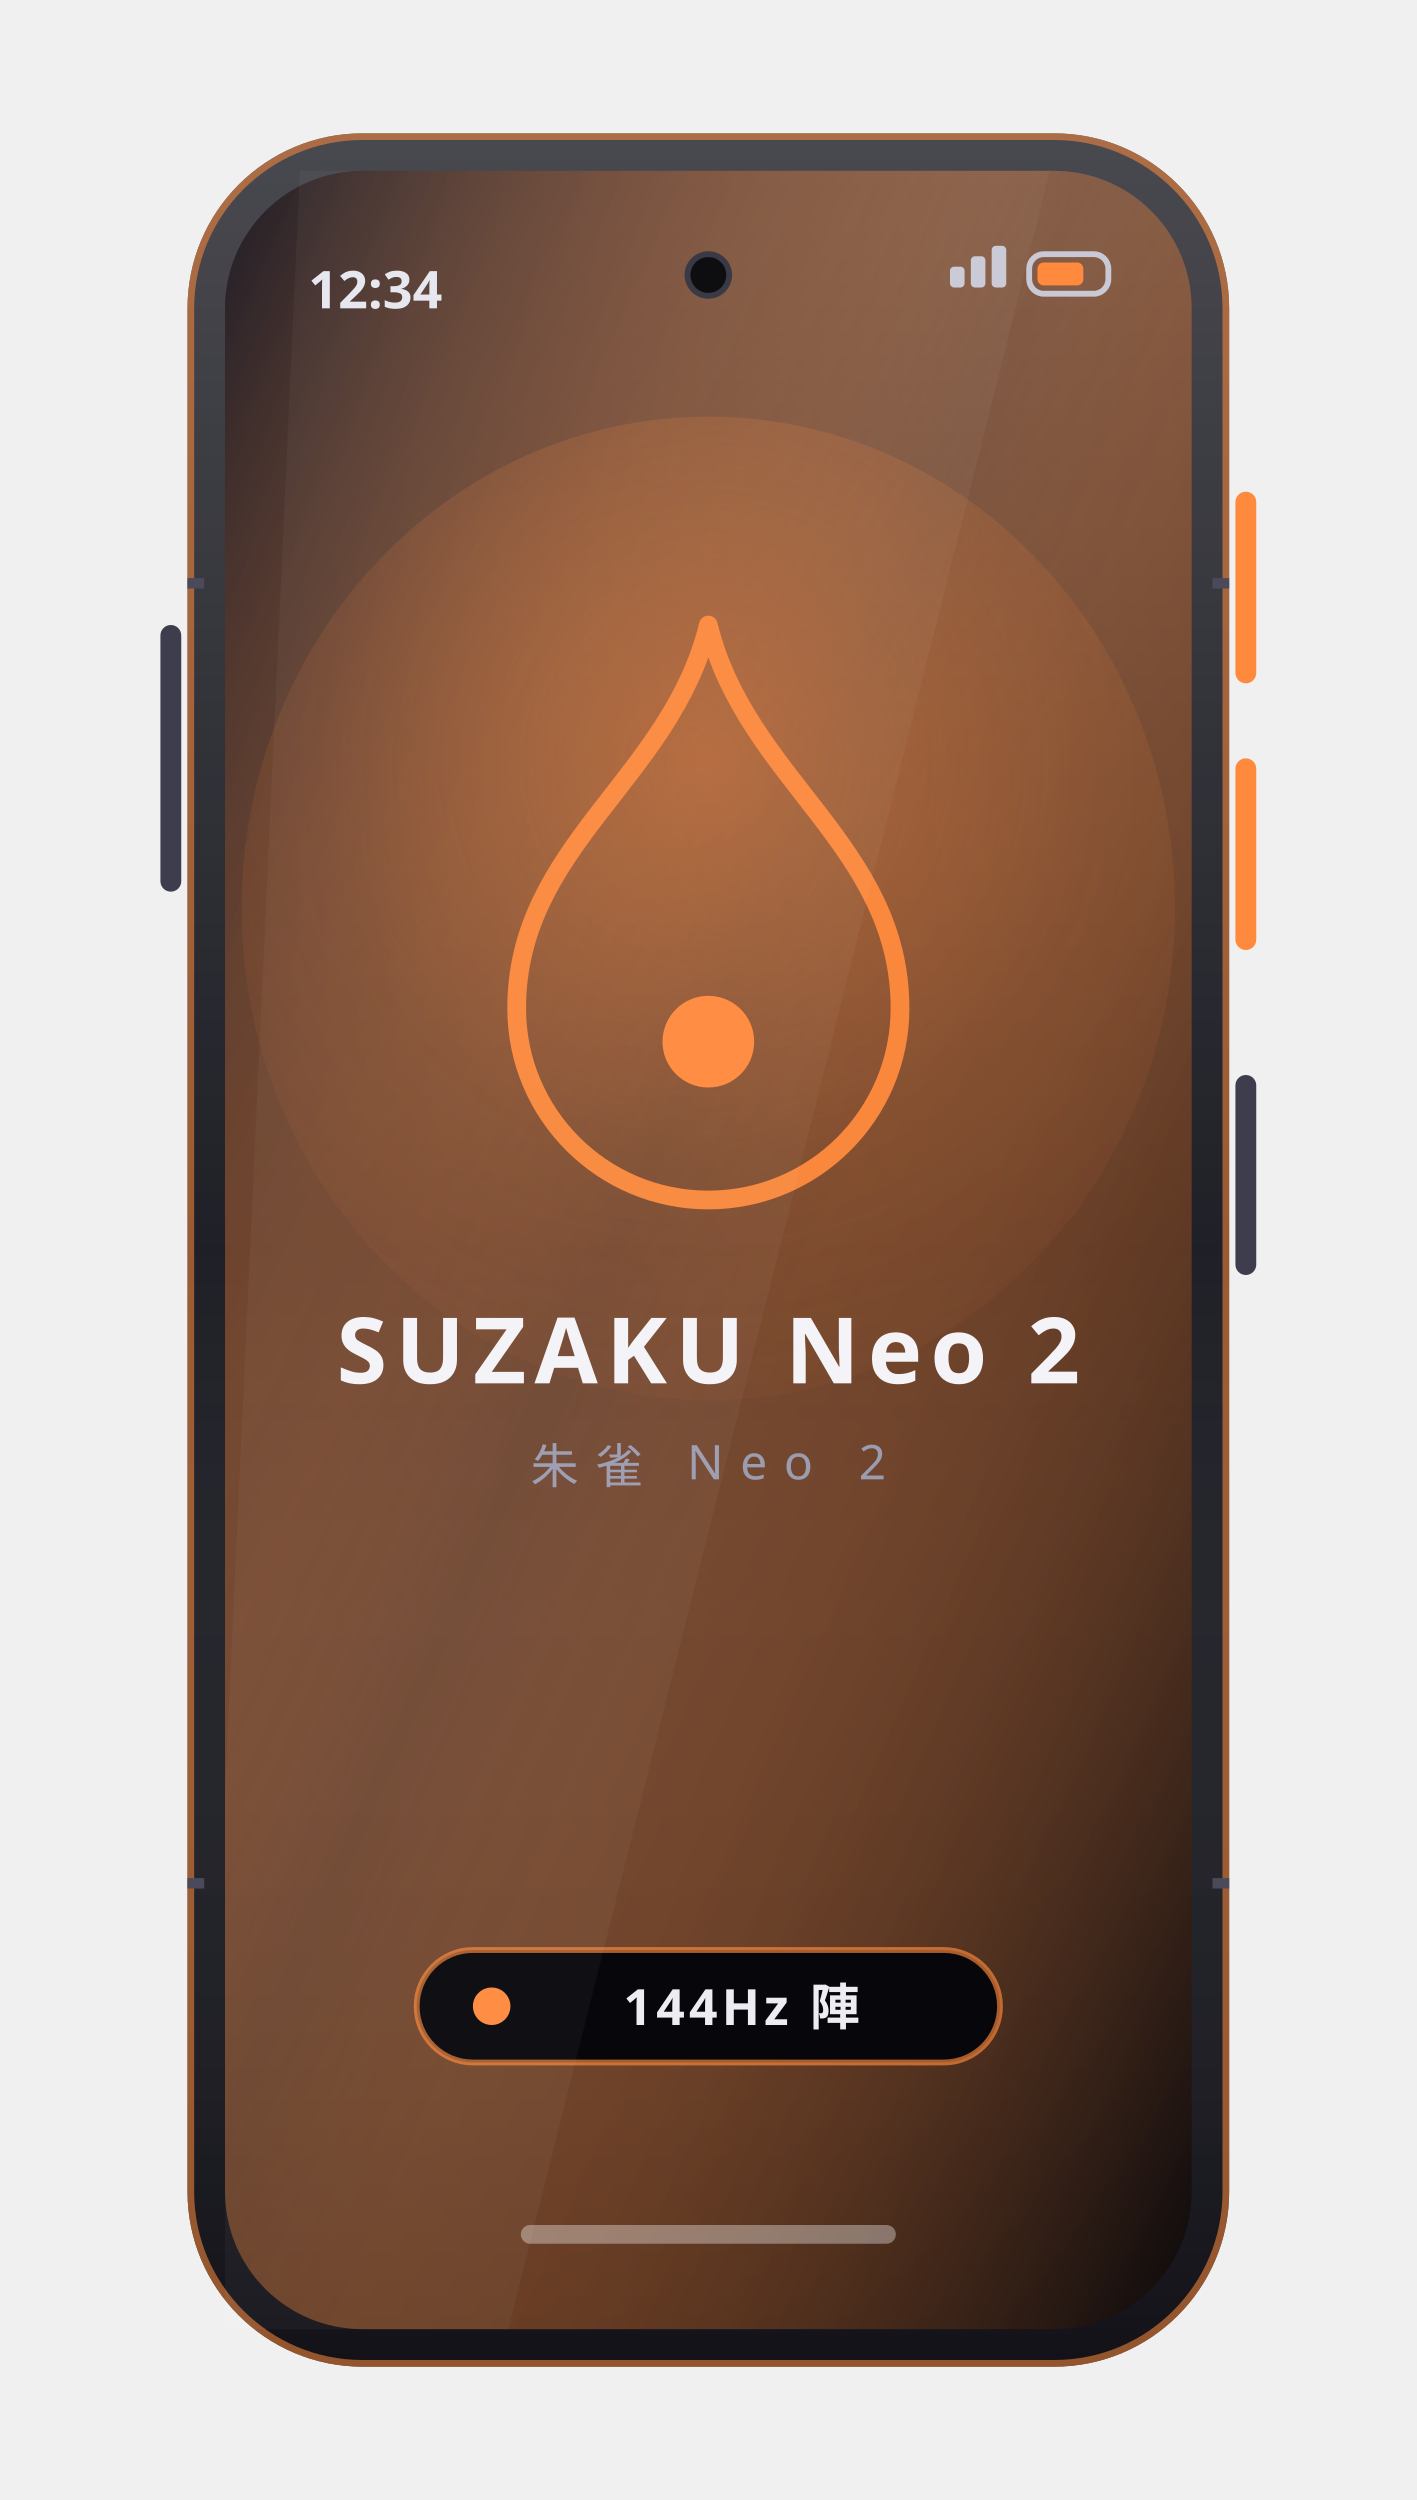
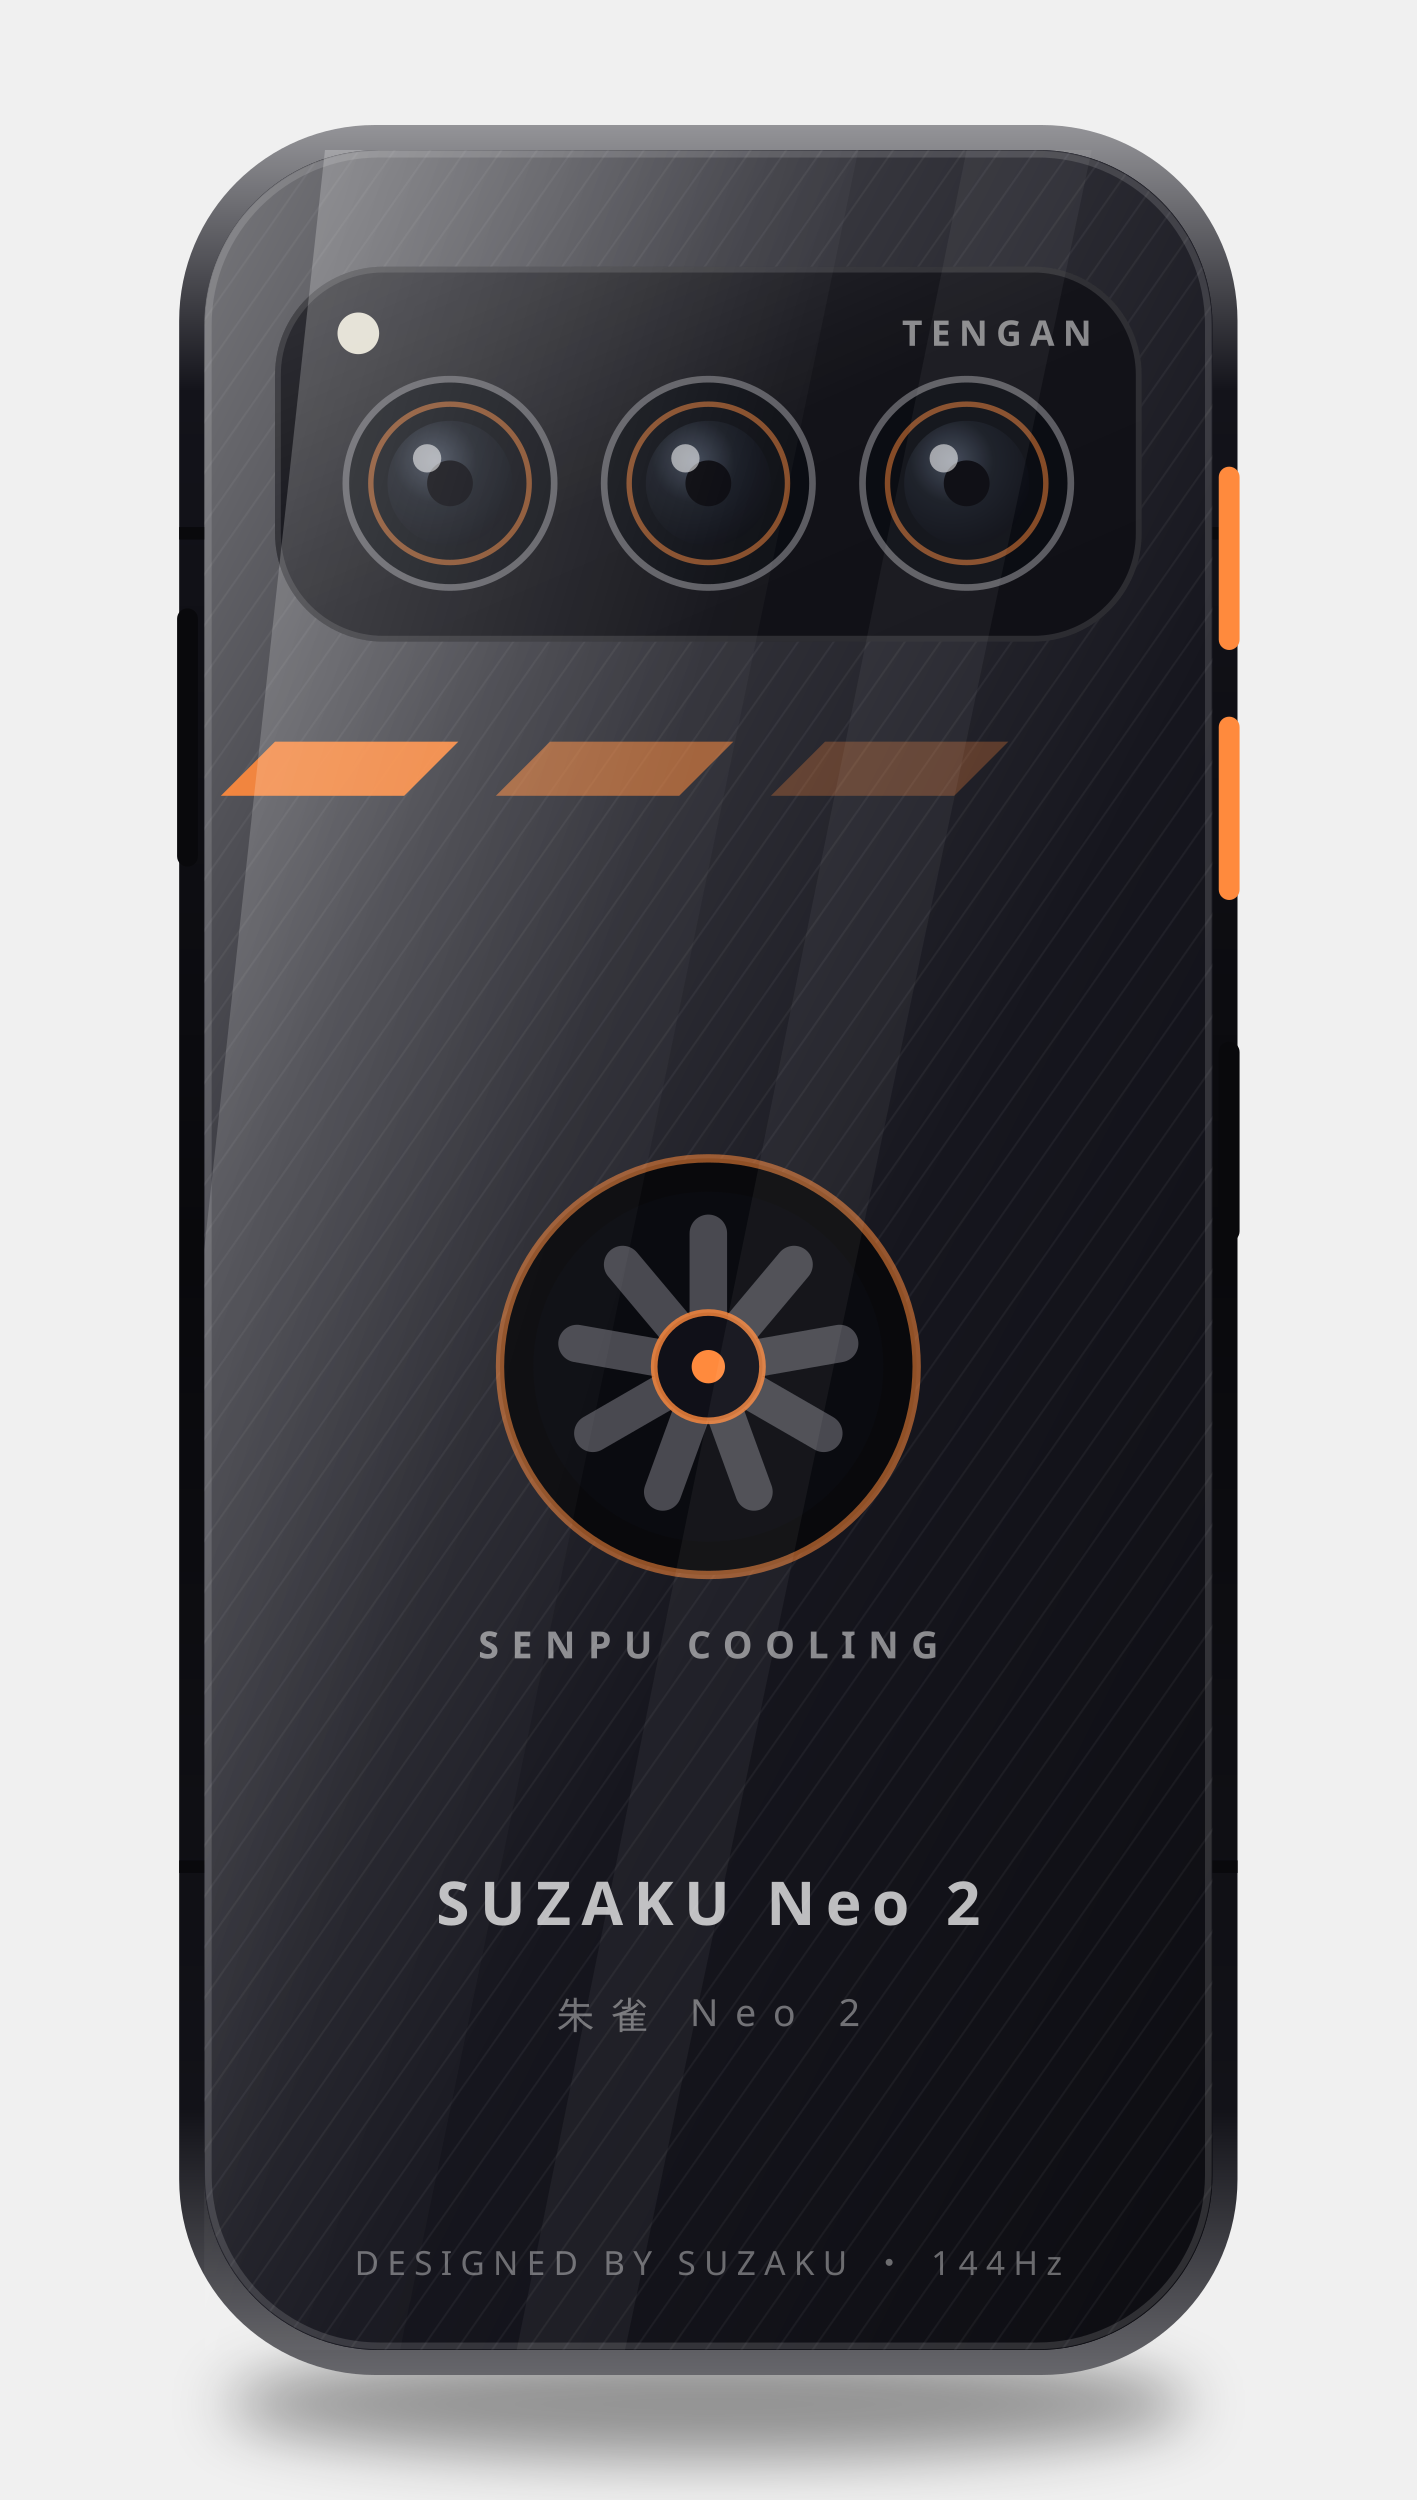
<svg xmlns="http://www.w3.org/2000/svg" viewBox="0 0 340 600" role="img" aria-label="SUZAKU Neo 2">
  <defs>
-     <linearGradient id="scrneo20" x1="0" y1="0" x2="1" y2="1">
-       <stop offset="0" stop-color="#1b1b26" />
-       <stop offset="0.45" stop-color="#ff8a3d" stop-opacity="0.34" />
-       <stop offset="1" stop-color="#07070b" />
+     <linearGradient id="bodyneo20" x1="0" y1="0" x2="0.9" y2="1">
+       <stop offset="0" stop-color="#78787c" />
+       <stop offset="0.28" stop-color="#3b3b42" />
+       <stop offset="0.62" stop-color="#16161e" />
+       <stop offset="1" stop-color="#0e0e13" />
    </linearGradient>
-     <radialGradient id="flareneo20" cx="0.5" cy="0.35" r="0.75">
-       <stop offset="0" stop-color="#ff8a3d" stop-opacity="0.42" />
-       <stop offset="0.55" stop-color="#ff8a3d" stop-opacity="0.12" />
-       <stop offset="1" stop-color="#ff8a3d" stop-opacity="0" />
+     <linearGradient id="frameneo20" x1="0" y1="0" x2="0" y2="1">
+       <stop offset="0" stop-color="#96969a" />
+       <stop offset="0.12" stop-color="#13131a" />
+       <stop offset="0.5" stop-color="#09090c" />
+       <stop offset="0.88" stop-color="#121218" />
+       <stop offset="1" stop-color="#68686d" />
+     </linearGradient>
+     <radialGradient id="lensneo20" cx="0.38" cy="0.32" r="0.95">
+       <stop offset="0" stop-color="#3c4454" />
+       <stop offset="0.35" stop-color="#141821" />
+       <stop offset="1" stop-color="#04040a" />
    </radialGradient>
-     <linearGradient id="metalneo20" x1="0" y1="0" x2="0" y2="1">
-       <stop offset="0" stop-color="#ffffff" stop-opacity="0.22" />
-       <stop offset="0.5" stop-color="#ffffff" stop-opacity="0.04" />
-       <stop offset="1" stop-color="#000000" stop-opacity="0.25" />
+     <linearGradient id="sheenneo20" x1="0" y1="0" x2="1" y2="1">
+       <stop offset="0" stop-color="#ffffff" stop-opacity="0.28" />
+       <stop offset="0.5" stop-color="#ffffff" stop-opacity="0.03" />
+       <stop offset="1" stop-color="#ffffff" stop-opacity="0" />
    </linearGradient>
+     <pattern id="texneo20" width="7" height="7" patternUnits="userSpaceOnUse" patternTransform="rotate(35)">
+       <path d="M0 0 V7" stroke="#ffffff" stroke-opacity="0.045" stroke-width="1" />
+     </pattern>
+     <filter id="softneo20" x="-40%" y="-40%" width="180%" height="180%">
+       <feGaussianBlur stdDeviation="7" />
+     </filter>
  </defs>
-   <rect x="45" y="32" width="250" height="536" rx="42" fill="#16161e" />
-   <rect x="45" y="32" width="250" height="536" rx="42" fill="url(#metalneo20)" />
-   <rect x="45.8" y="32.8" width="248.4" height="534.4" rx="41.2" fill="none" stroke="#ff8a3d" stroke-opacity="0.55" stroke-width="1.6" />
-   <path d="M45 140 h4 M45 452 h4 M291 140 h4 M291 452 h4" stroke="#4a4a5a" stroke-width="2.5" />
-   <rect x="54" y="41" width="232" height="518" rx="33" fill="url(#scrneo20)" />
-   <ellipse cx="170" cy="218" rx="112" ry="118" fill="url(#flareneo20)" />
-   <circle cx="170" cy="66" r="5" fill="#050508" stroke="#33333f" stroke-width="1.4" />
-   <text x="74" y="74" font-family="'Noto Sans JP',sans-serif" font-size="12.5" font-weight="700" fill="#e6e6ee">12:34</text>
-   <rect x="228" y="64" width="3.5" height="5" rx="1" fill="#c9c9d6" />
-   <rect x="233" y="61.5" width="3.5" height="7.5" rx="1" fill="#c9c9d6" />
-   <rect x="238" y="59" width="3.5" height="10" rx="1" fill="#c9c9d6" />
-   <rect x="247" y="61" width="19" height="9.5" rx="3.5" fill="none" stroke="#c9c9d6" stroke-width="1.4" />
-   <rect x="249" y="63" width="11" height="5.5" rx="1.5" fill="#ff8a3d" />
-   <path d="M170 150 c-9 37 -46 53 -46 92 a46 46 0 0 0 92 0 c0 -39 -37 -55 -46 -92z" fill="none" stroke="#ff8a3d" stroke-width="4.5" stroke-linejoin="round" opacity="0.95" />
-   <circle cx="170" cy="250" r="11" fill="#ff8a3d" />
-   <text x="170" y="332" font-family="'Noto Sans JP',sans-serif" font-size="22" font-weight="800" fill="#f4f4f8" text-anchor="middle" letter-spacing="2">SUZAKU Neo 2</text>
-   <text x="170" y="356" font-family="'Noto Sans JP',sans-serif" font-size="11.5" fill="#9c9cb0" text-anchor="middle" letter-spacing="4">朱雀 Neo 2</text>
-   <rect x="100" y="468" width="140" height="27" rx="13.5" fill="#07070b" stroke="#ff8a3d" stroke-opacity="0.65" stroke-width="1.4" />
-   <circle cx="118" cy="481.5" r="4.5" fill="#ff8a3d" />
-   <text x="178" y="486" font-family="'Noto Sans JP',sans-serif" font-size="12" font-weight="700" fill="#ececf2" text-anchor="middle" letter-spacing="1">144Hz 陣</text>
-   <rect x="125" y="534" width="90" height="4.5" rx="2.25" fill="#ffffff" opacity="0.35" />
-   <path d="M72 41 L252 41 L122 559 L54 559 L54 430 Z" fill="#ffffff" opacity="0.038" />
-   <rect x="296.5" y="118" width="5" height="46" rx="2.5" fill="#ff8a3d" />
-   <rect x="296.5" y="182" width="5" height="46" rx="2.5" fill="#ff8a3d" />
-   <rect x="296.5" y="258" width="5" height="48" rx="2.5" fill="#3d3d4e" />
-   <rect x="38.5" y="150" width="5" height="64" rx="2.5" fill="#3d3d4e" />
+   <ellipse cx="170" cy="577" rx="116" ry="13" fill="#000000" opacity="0.4" filter="url(#softneo20)" />
+   <rect x="43" y="30" width="254" height="540" rx="47" fill="url(#frameneo20)" />
+   <rect x="49" y="36" width="242" height="528" rx="42" fill="#16161e" />
+   <rect x="49" y="36" width="242" height="528" rx="42" fill="url(#bodyneo20)" />
+   <rect x="49" y="36" width="242" height="528" rx="42" fill="url(#texneo20)" />
+   <rect x="50" y="37" width="240" height="526" rx="41" fill="none" stroke="#ffffff" stroke-opacity="0.14" stroke-width="1.6" />
+   <path d="M43 128 h6 M43 448 h6 M291 128 h6 M291 448 h6" stroke="#09090c" stroke-width="3" />
+   <rect x="66" y="64" width="208" height="90" rx="26" fill="#0f0f15" />
+   <rect x="66" y="64" width="208" height="90" rx="26" fill="url(#sheenneo20)" opacity="0.5" />
+   <rect x="66.7" y="64.7" width="206.6" height="88.6" rx="25.3" fill="none" stroke="#ffffff" stroke-opacity="0.12" stroke-width="1.4" />
+   <circle cx="86" cy="80" r="5" fill="#f4efdf" opacity="0.9" />
+   <text x="262" y="83" font-family="'Noto Sans JP',sans-serif" font-size="8.5" font-weight="700" fill="#ffffff" opacity="0.5" text-anchor="end" letter-spacing="2">TENGAN</text>
+   <circle cx="108" cy="116" r="25" fill="#0b0d13" stroke="#5c5c62" stroke-width="1.6" />
+   <circle cx="108" cy="116" r="19" fill="none" stroke="#ff8a3d" stroke-opacity="0.5" stroke-width="1.3" />
+   <circle cx="108" cy="116" r="15" fill="url(#lensneo20)" />
+   <circle cx="108" cy="116" r="5.5" fill="#04040a" />
+   <circle cx="102.5" cy="110" r="3.4" fill="#ffffff" opacity="0.55" />
+   <circle cx="170" cy="116" r="25" fill="#0b0d13" stroke="#5c5c62" stroke-width="1.6" />
+   <circle cx="170" cy="116" r="19" fill="none" stroke="#ff8a3d" stroke-opacity="0.5" stroke-width="1.3" />
+   <circle cx="170" cy="116" r="15" fill="url(#lensneo20)" />
+   <circle cx="170" cy="116" r="5.5" fill="#04040a" />
+   <circle cx="164.5" cy="110" r="3.4" fill="#ffffff" opacity="0.55" />
+   <circle cx="232" cy="116" r="25" fill="#0b0d13" stroke="#5c5c62" stroke-width="1.6" />
+   <circle cx="232" cy="116" r="19" fill="none" stroke="#ff8a3d" stroke-opacity="0.5" stroke-width="1.3" />
+   <circle cx="232" cy="116" r="15" fill="url(#lensneo20)" />
+   <circle cx="232" cy="116" r="5.5" fill="#04040a" />
+   <circle cx="226.5" cy="110" r="3.4" fill="#ffffff" opacity="0.55" />
+   <path d="M66 178 h44 l-13 13 h-44 z" fill="#ff8a3d" opacity="0.92" />
+   <path d="M132 178 h44 l-13 13 h-44 z" fill="#ff8a3d" opacity="0.55" />
+   <path d="M198 178 h44 l-13 13 h-44 z" fill="#ff8a3d" opacity="0.28" />
+   <circle cx="170" cy="328" r="50" fill="#09090c" />
+   <circle cx="170" cy="328" r="50" fill="none" stroke="#ff8a3d" stroke-opacity="0.55" stroke-width="2" />
+   <circle cx="170" cy="328" r="42" fill="#0a0b10" />
+   <path d="M170 328 L170 296" stroke="#494950" stroke-width="9" stroke-linecap="round" transform="rotate(0 170 328)" />
+   <path d="M170 328 L170 296" stroke="#494950" stroke-width="9" stroke-linecap="round" transform="rotate(40 170 328)" />
+   <path d="M170 328 L170 296" stroke="#494950" stroke-width="9" stroke-linecap="round" transform="rotate(80 170 328)" />
+   <path d="M170 328 L170 296" stroke="#494950" stroke-width="9" stroke-linecap="round" transform="rotate(120 170 328)" />
+   <path d="M170 328 L170 296" stroke="#494950" stroke-width="9" stroke-linecap="round" transform="rotate(160 170 328)" />
+   <path d="M170 328 L170 296" stroke="#494950" stroke-width="9" stroke-linecap="round" transform="rotate(200 170 328)" />
+   <path d="M170 328 L170 296" stroke="#494950" stroke-width="9" stroke-linecap="round" transform="rotate(240 170 328)" />
+   <path d="M170 328 L170 296" stroke="#494950" stroke-width="9" stroke-linecap="round" transform="rotate(280 170 328)" />
+   <path d="M170 328 L170 296" stroke="#494950" stroke-width="9" stroke-linecap="round" transform="rotate(320 170 328)" />
+   <circle cx="170" cy="328" r="13" fill="#101018" stroke="#ff8a3d" stroke-opacity="0.8" stroke-width="1.6" />
+   <circle cx="170" cy="328" r="4" fill="#ff8a3d" />
+   <text x="170" y="398" font-family="'Noto Sans JP',sans-serif" font-size="9" font-weight="700" fill="#ffffff" opacity="0.5" text-anchor="middle" letter-spacing="3">SENPU COOLING</text>
+   <text x="170" y="462" font-family="'Noto Sans JP',sans-serif" font-size="14.5" font-weight="800" fill="#ffffff" opacity="0.72" text-anchor="middle" letter-spacing="2.5">SUZAKU Neo 2</text>
+   <text x="170" y="487" font-family="'Noto Sans JP',sans-serif" font-size="9" fill="#ffffff" opacity="0.4" text-anchor="middle" letter-spacing="4">朱雀 Neo 2</text>
+   <text x="170" y="546" font-family="'Noto Sans JP',sans-serif" font-size="8" fill="#ffffff" opacity="0.38" text-anchor="middle" letter-spacing="2">DESIGNED BY SUZAKU ・ 144Hz</text>
+   <path d="M78 36 L206 36 L96 564 L49 564 L49 300 Z" fill="url(#sheenneo20)" />
+   <path d="M232 36 L262 36 L150 564 L124 564 Z" fill="#ffffff" opacity="0.05" />
+   <rect x="292.5" y="112" width="5" height="44" rx="2.5" fill="#ff8a3d" />
+   <rect x="292.5" y="172" width="5" height="44" rx="2.5" fill="#ff8a3d" />
+   <rect x="292.5" y="250" width="5" height="48" rx="2.5" fill="#09090c" />
+   <rect x="42.5" y="146" width="5" height="62" rx="2.5" fill="#09090c" />
</svg>
